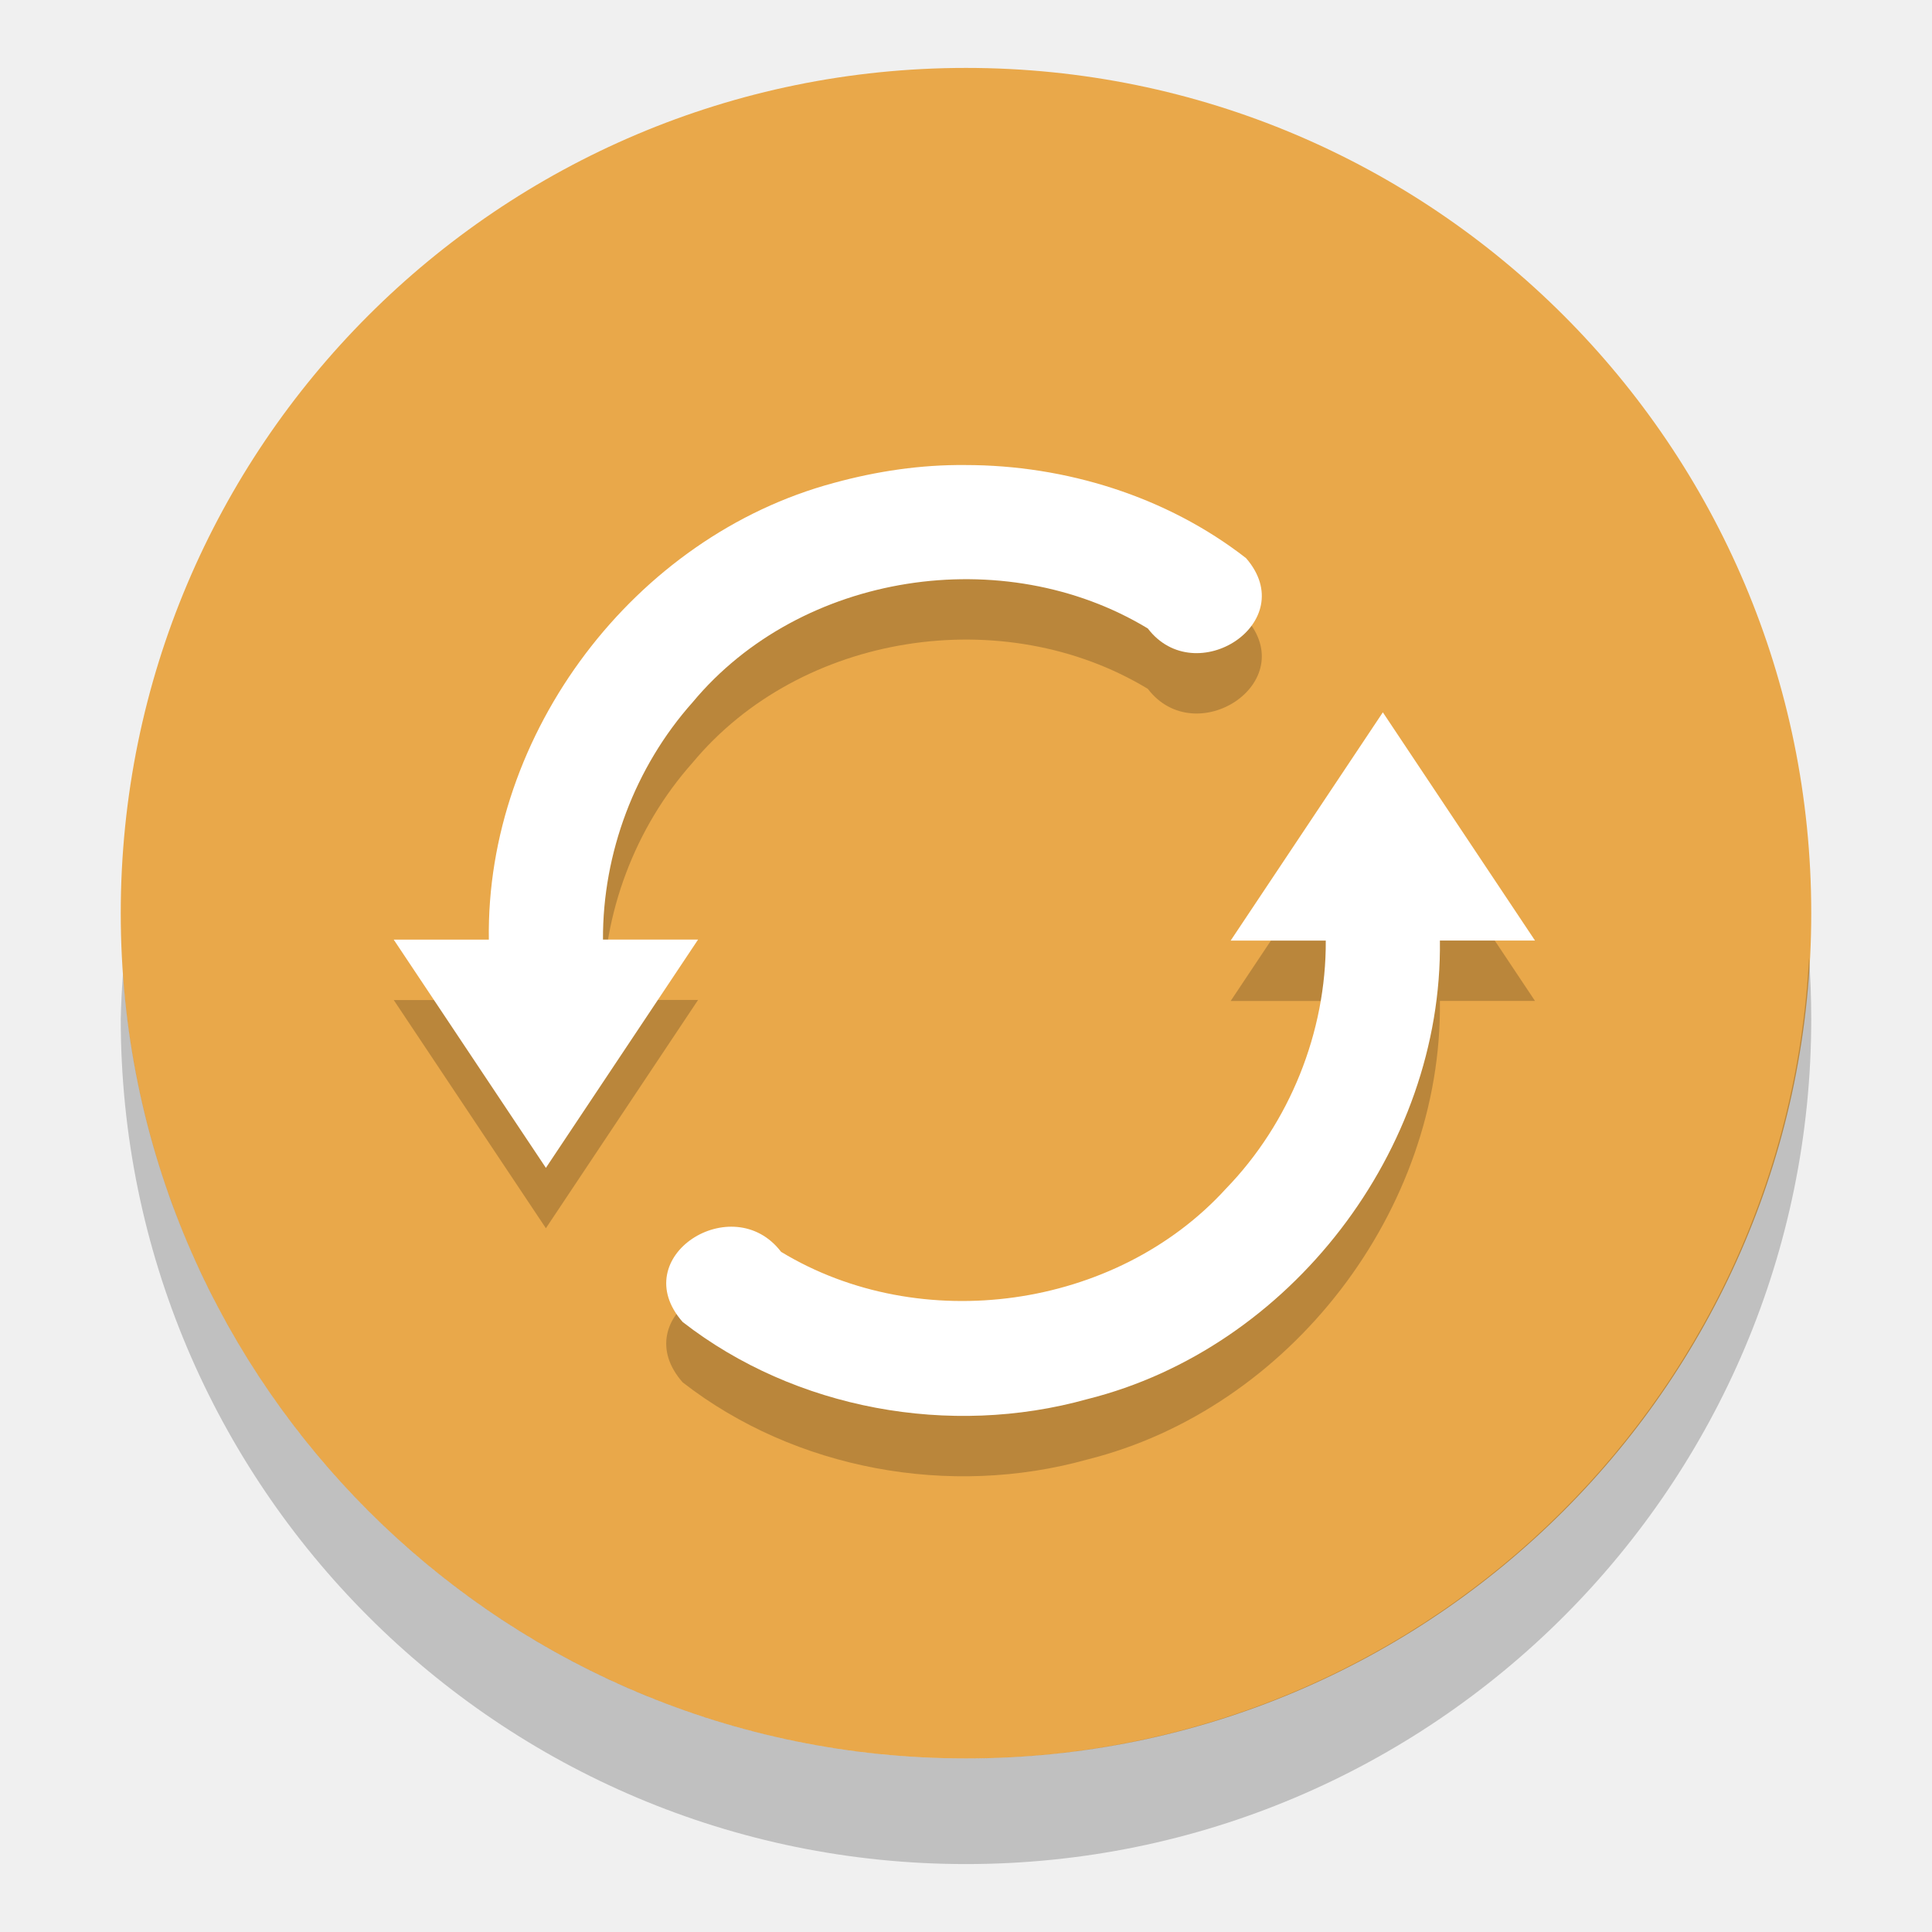
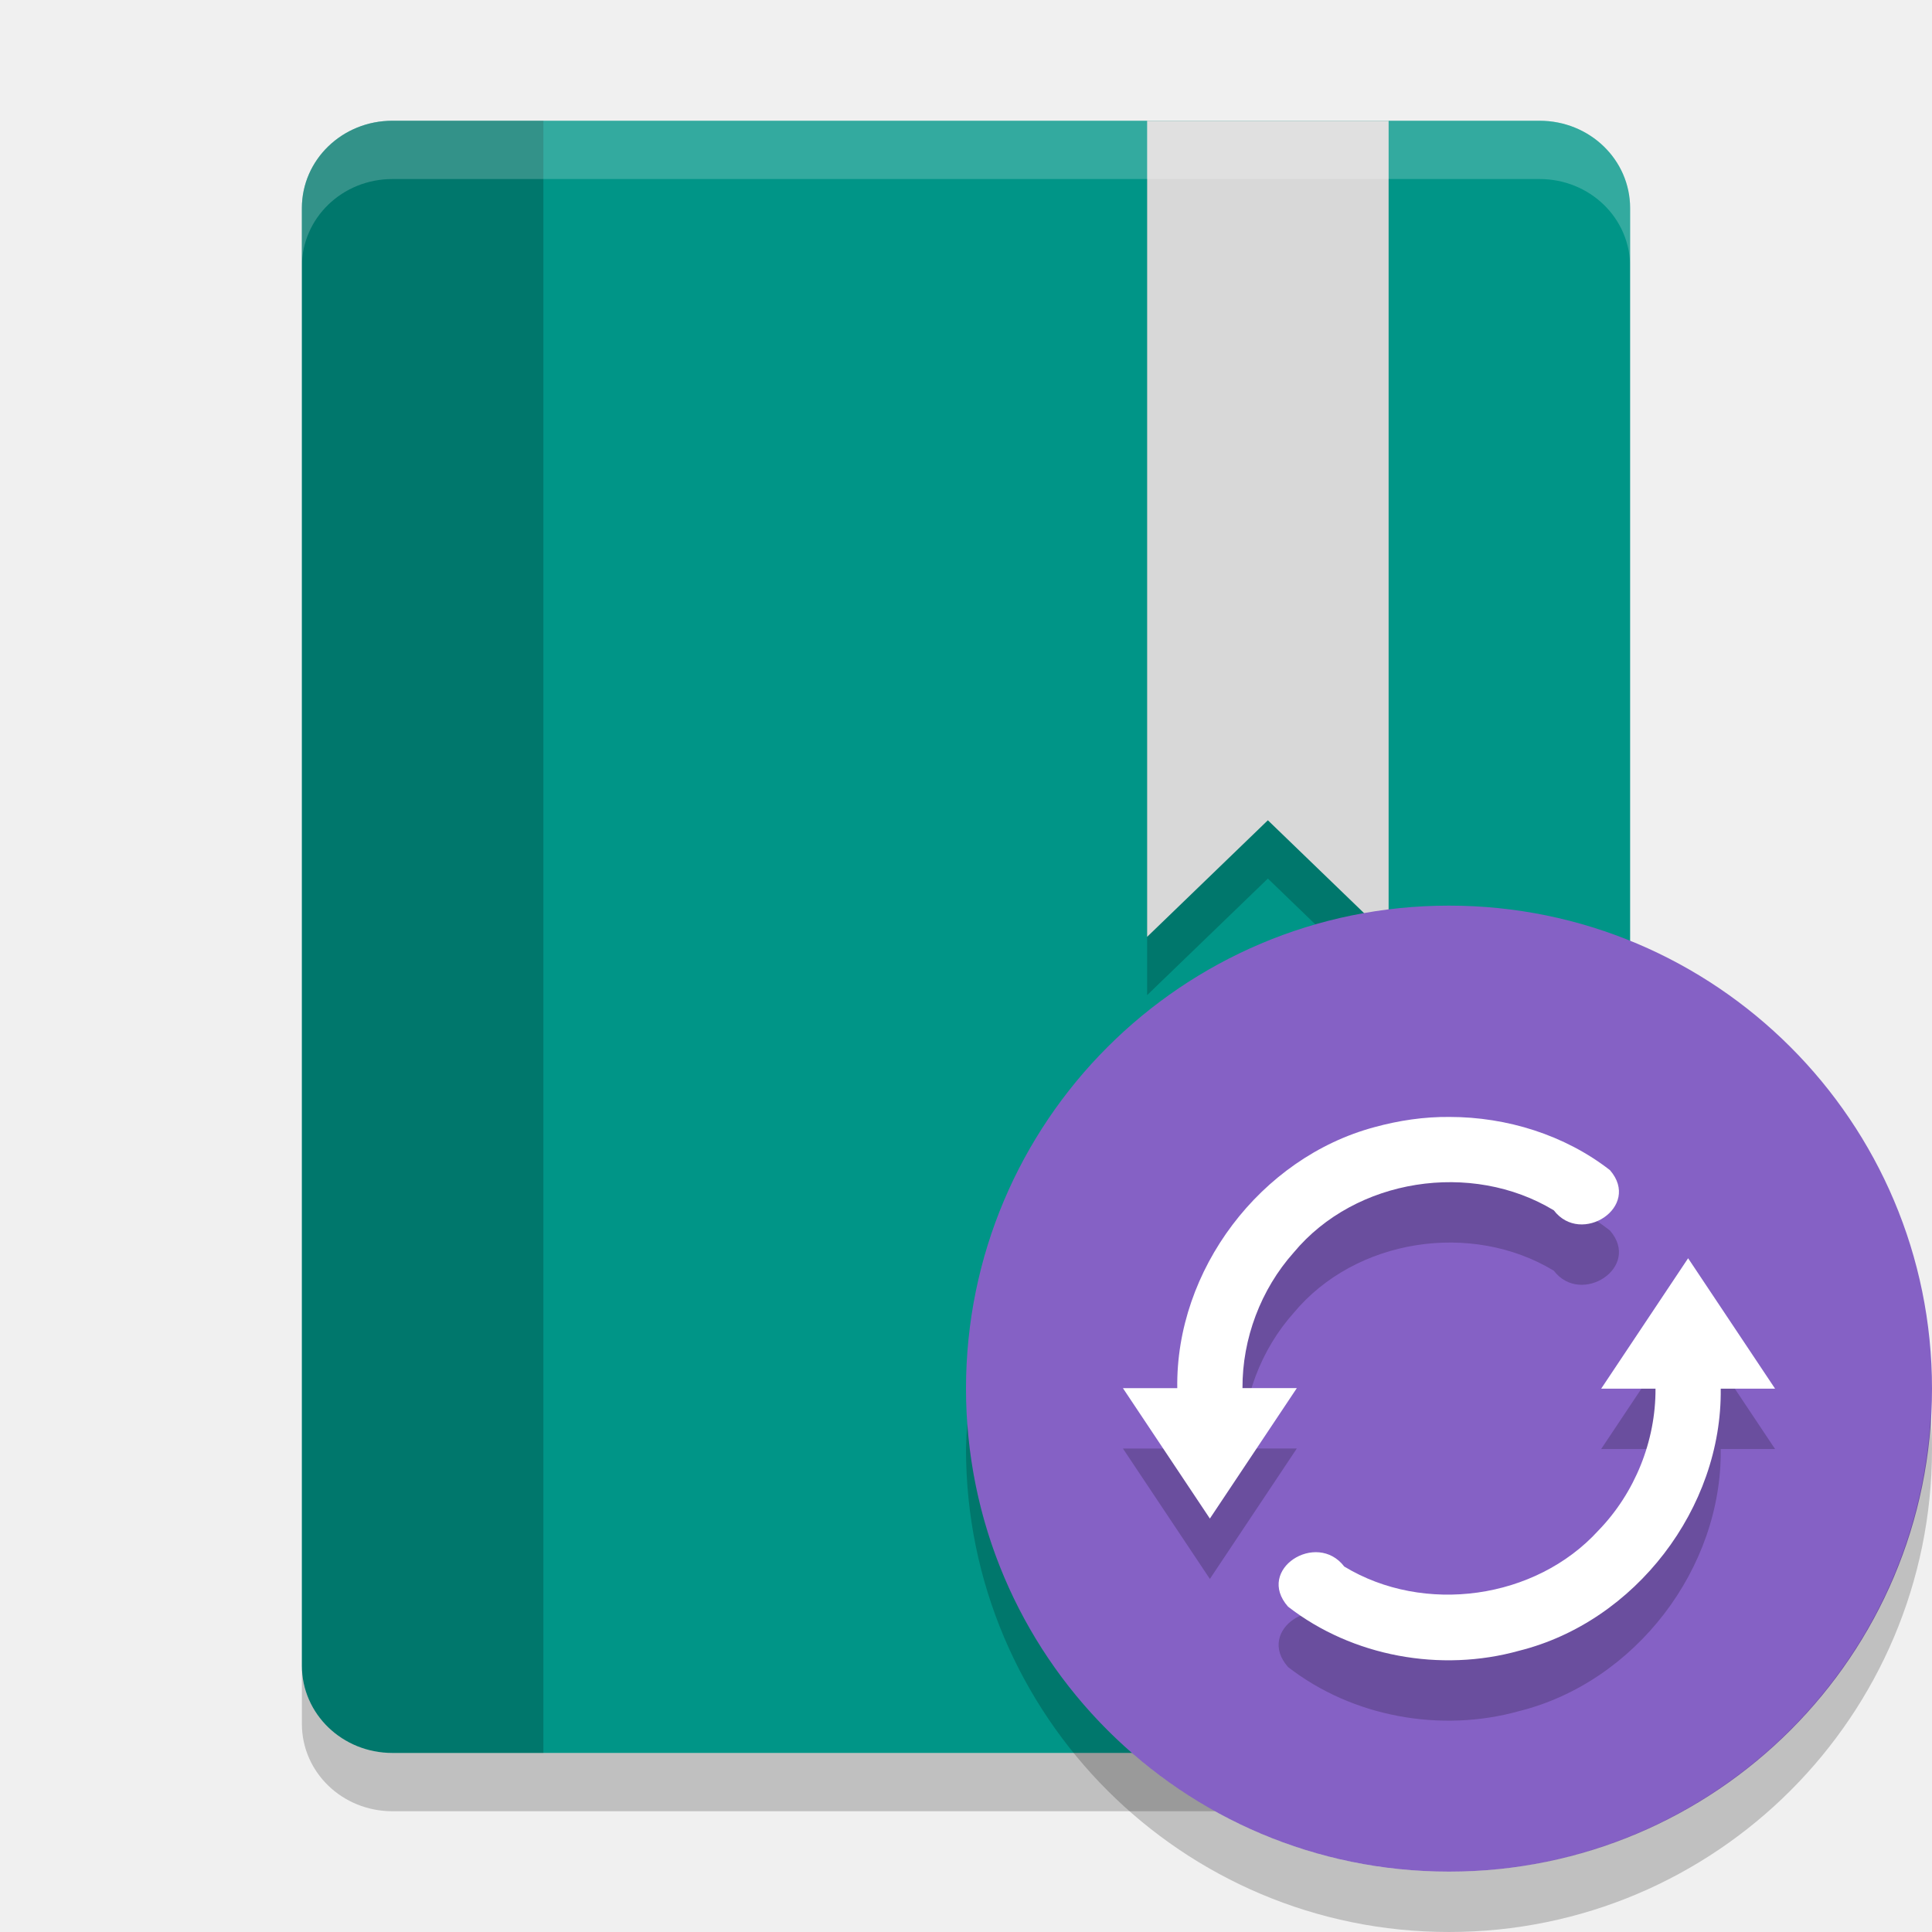
<svg xmlns="http://www.w3.org/2000/svg" width="128" height="128" viewBox="0 0 128 128" id="svg2" version="1.1">
-   <defs id="defs4" />
+   <defs id="defs4">
+     <linearGradient id="linearGradient4561" x1="24" x2="44" y1="24" y2="24" gradientTransform="matrix(2.6,0,0,2.66668,1.6,922.3621)" gradientUnits="userSpaceOnUse">
+       <stop offset="0" id="stop2" />
+       <stop offset="1" stop-opacity="0" id="stop4" />
+     </linearGradient>
+   </defs>
  <g id="layer1" transform="translate(0,-924.3622)">
-     <g id="g847" transform="matrix(1.75,0,0,1.75,-100.7512,-792.019)">
-       <g id="g847-3">
-         <g transform="translate(0.14356,-1.00154)" id="g1545">
-           <circle cx="94" cy="1016.362" r="32" id="circle14" style="fill:#e9a84a;fill-rule:evenodd;stroke-width:4;fill-opacity:1" />
-           <path d="m 125.916,1018.058 a 32,32 0 0 1 -31.916,30.304 32,32 0 0 1 -31.916,-29.696 32,32 0 0 0 -0.084,1.696 32,32 0 0 0 32,32 32,32 0 0 0 32,-32 32,32 0 0 0 -0.084,-2.304 z" id="path18" style="opacity:0.2;fill-rule:evenodd;stroke-width:4" />
-         </g>
-         <path style="opacity:0.2;stroke-width:2" d="m 94.118,1000.681 c 3.788,0 7.628,1.189 10.628,3.525 2.109,2.43 -1.91,5.032 -3.719,2.662 -5.448,-3.297 -13.132,-2.136 -17.232,2.793 -2.181,2.446 -3.41,5.71 -3.395,8.986 H 84 c -1.92,2.882 -3.84,5.762 -5.761,8.642 -1.92,-2.88 -3.841,-5.76 -5.761,-8.64 h 3.601 c -0.115,-7.824 5.512,-15.266 13.065,-17.293 1.622,-0.444 3.292,-0.693 4.974,-0.676 z m 15.807,9.362 c 1.92,2.88 3.841,5.761 5.761,8.641 h -3.601 c 0.102,7.917 -5.668,15.443 -13.354,17.362 -5.187,1.448 -11.051,0.391 -15.314,-2.922 -2.175,-2.47 1.9,-5.047 3.726,-2.656 5.279,3.203 12.671,2.187 16.838,-2.387 2.413,-2.486 3.802,-5.931 3.783,-9.396 h -3.601 c 1.92,-2.88 3.841,-5.761 5.761,-8.641 z" id="path909" />
-         <path id="path4-3" d="m 94.118,998.395 c 3.788,0 7.628,1.189 10.628,3.525 2.109,2.43 -1.91,5.032 -3.719,2.662 -5.448,-3.297 -13.132,-2.136 -17.232,2.793 -2.181,2.446 -3.41,5.71 -3.395,8.986 H 84 c -1.92,2.882 -3.84,5.762 -5.761,8.642 -1.92,-2.88 -3.841,-5.76 -5.761,-8.64 h 3.601 c -0.115,-7.824 5.512,-15.266 13.065,-17.292 1.622,-0.444 3.292,-0.693 4.974,-0.676 z m 15.807,9.362 c 1.92,2.88 3.841,5.761 5.761,8.641 h -3.601 c 0.102,7.917 -5.668,15.443 -13.354,17.362 -5.187,1.448 -11.051,0.391 -15.314,-2.922 -2.175,-2.47 1.9,-5.047 3.726,-2.656 5.279,3.203 12.671,2.187 16.838,-2.387 2.413,-2.486 3.802,-5.931 3.783,-9.396 h -3.601 c 1.92,-2.88 3.841,-5.761 5.761,-8.641 z" style="fill:#ffffff;stroke-width:2" />
+     <g id="g40">
+       <path style="fill:#009587;stroke-width:3.93" id="path2" d="m 26,932.362 c -3.324,0 -6,2.584 -6,5.793 v 96.552 c 0,3.209 2.676,5.793 6,5.793 h 76 c 3.324,0 6,-2.584 6,-5.793 v -96.552 c 0,-3.209 -2.676,-5.793 -6,-5.793 z" />
+       <path style="opacity:0.2;stroke-width:3.93" id="path4" d="m 26,932.362 c -3.324,0 -6,2.584 -6,5.793 v 96.552 c 0,3.209 2.676,5.793 6,5.793 H 36 V 932.362 Z" />
+       <path style="opacity:0.2;stroke-width:3.93" id="path6" d="m 76,936.224 v 54.069 l 8,-7.724 8,7.724 v -54.069 z" />
+       <path style="fill:#d8d8d8;stroke-width:3.93" id="path8" d="m 76,932.362 v 54.069 l 8,-7.724 8,7.724 v -54.069 z" />
+       <path style="opacity:0.2;fill:#ffffff;stroke-width:3.93" id="path10" d="m 26,932.362 c -3.324,0 -6,2.584 -6,5.793 v 3.862 c 0,-3.209 2.676,-5.793 6,-5.793 h 76 c 3.324,0 6,2.584 6,5.793 v -3.862 c 0,-3.209 -2.676,-5.793 -6,-5.793 z" />
+       <path style="opacity:0.2;stroke-width:3.93" id="path12" d="m 20,1034.707 v 3.862 c 0,3.209 2.676,5.793 6,5.793 h 76 c 3.324,0 6,-2.584 6,-5.793 v -3.862 c 0,3.209 -2.676,5.793 -6,5.793 H 26 c -3.324,0 -6,-2.584 -6,-5.793 z" />
+     </g>
+     <g id="g847" transform="translate(71.8368,-8.03624)">
+       <g transform="translate(0.14356,-1.00154)" id="g1545" />
+       <g id="g855" transform="translate(-69.98036,9.03774)">
+         <circle style="fill:#8561c5;fill-rule:evenodd;stroke-width:4" id="circle14" r="32" cy="1016.362" cx="94" transform="translate(0.14356,-1.00154)" />
+         <path style="opacity:0.2;fill-rule:evenodd;stroke-width:4" id="path18" d="m 125.916,1018.058 a 32,32 0 0 1 -31.916,30.304 32,32 0 0 1 -31.916,-29.696 32,32 0 0 0 -0.084,1.696 32,32 0 0 0 32,32 32,32 0 0 0 32,-32 32,32 0 0 0 -0.084,-2.304 z" transform="translate(0.14356,-1.00154)" />
+         <path id="path42" d="m 94.179,1001.361 c 3.788,0 7.628,1.189 10.628,3.525 2.109,2.43 -1.91,5.032 -3.719,2.662 -5.448,-3.297 -13.132,-2.136 -17.232,2.793 -2.181,2.446 -3.41,5.71 -3.395,8.986 h 3.601 c -1.92,2.882 -3.84,5.762 -5.761,8.642 -1.92,-2.88 -3.841,-5.76 -5.761,-8.64 h 3.601 c -0.115,-7.824 5.512,-15.266 13.065,-17.292 1.622,-0.444 3.292,-0.693 4.974,-0.676 z m 15.807,9.362 c 1.92,2.88 3.841,5.761 5.761,8.641 h -3.601 c 0.102,7.917 -5.668,15.443 -13.354,17.362 -5.187,1.448 -11.051,0.391 -15.314,-2.922 -2.175,-2.47 1.9,-5.047 3.726,-2.656 5.279,3.203 12.671,2.187 16.838,-2.387 2.413,-2.486 3.802,-5.931 3.783,-9.396 h -3.601 c 1.92,-2.88 3.841,-5.761 5.761,-8.641 z" style="opacity:0.2;stroke-width:2" />
+         <path style="fill:#ffffff;stroke-width:2" d="m 94.179,997.361 c 3.788,0 7.628,1.189 10.628,3.525 2.109,2.43 -1.91,5.032 -3.719,2.662 -5.448,-3.297 -13.132,-2.136 -17.232,2.793 -2.181,2.446 -3.41,5.71 -3.395,8.986 h 3.601 c -1.92,2.882 -3.84,5.762 -5.761,8.642 -1.92,-2.88 -3.841,-5.76 -5.761,-8.64 h 3.601 c -0.115,-7.824 5.512,-15.266 13.065,-17.292 1.622,-0.444 3.292,-0.693 4.974,-0.676 z m 15.807,9.362 c 1.92,2.88 3.841,5.761 5.761,8.641 h -3.601 c 0.102,7.917 -5.668,15.443 -13.354,17.362 -5.187,1.448 -11.051,0.391 -15.314,-2.922 -2.175,-2.47 1.9,-5.047 3.726,-2.656 5.279,3.203 12.671,2.187 16.838,-2.387 2.413,-2.486 3.802,-5.931 3.783,-9.396 h -3.601 c 1.92,-2.88 3.841,-5.761 5.761,-8.641 z" id="path4-3" />
      </g>
    </g>
  </g>
</svg>
